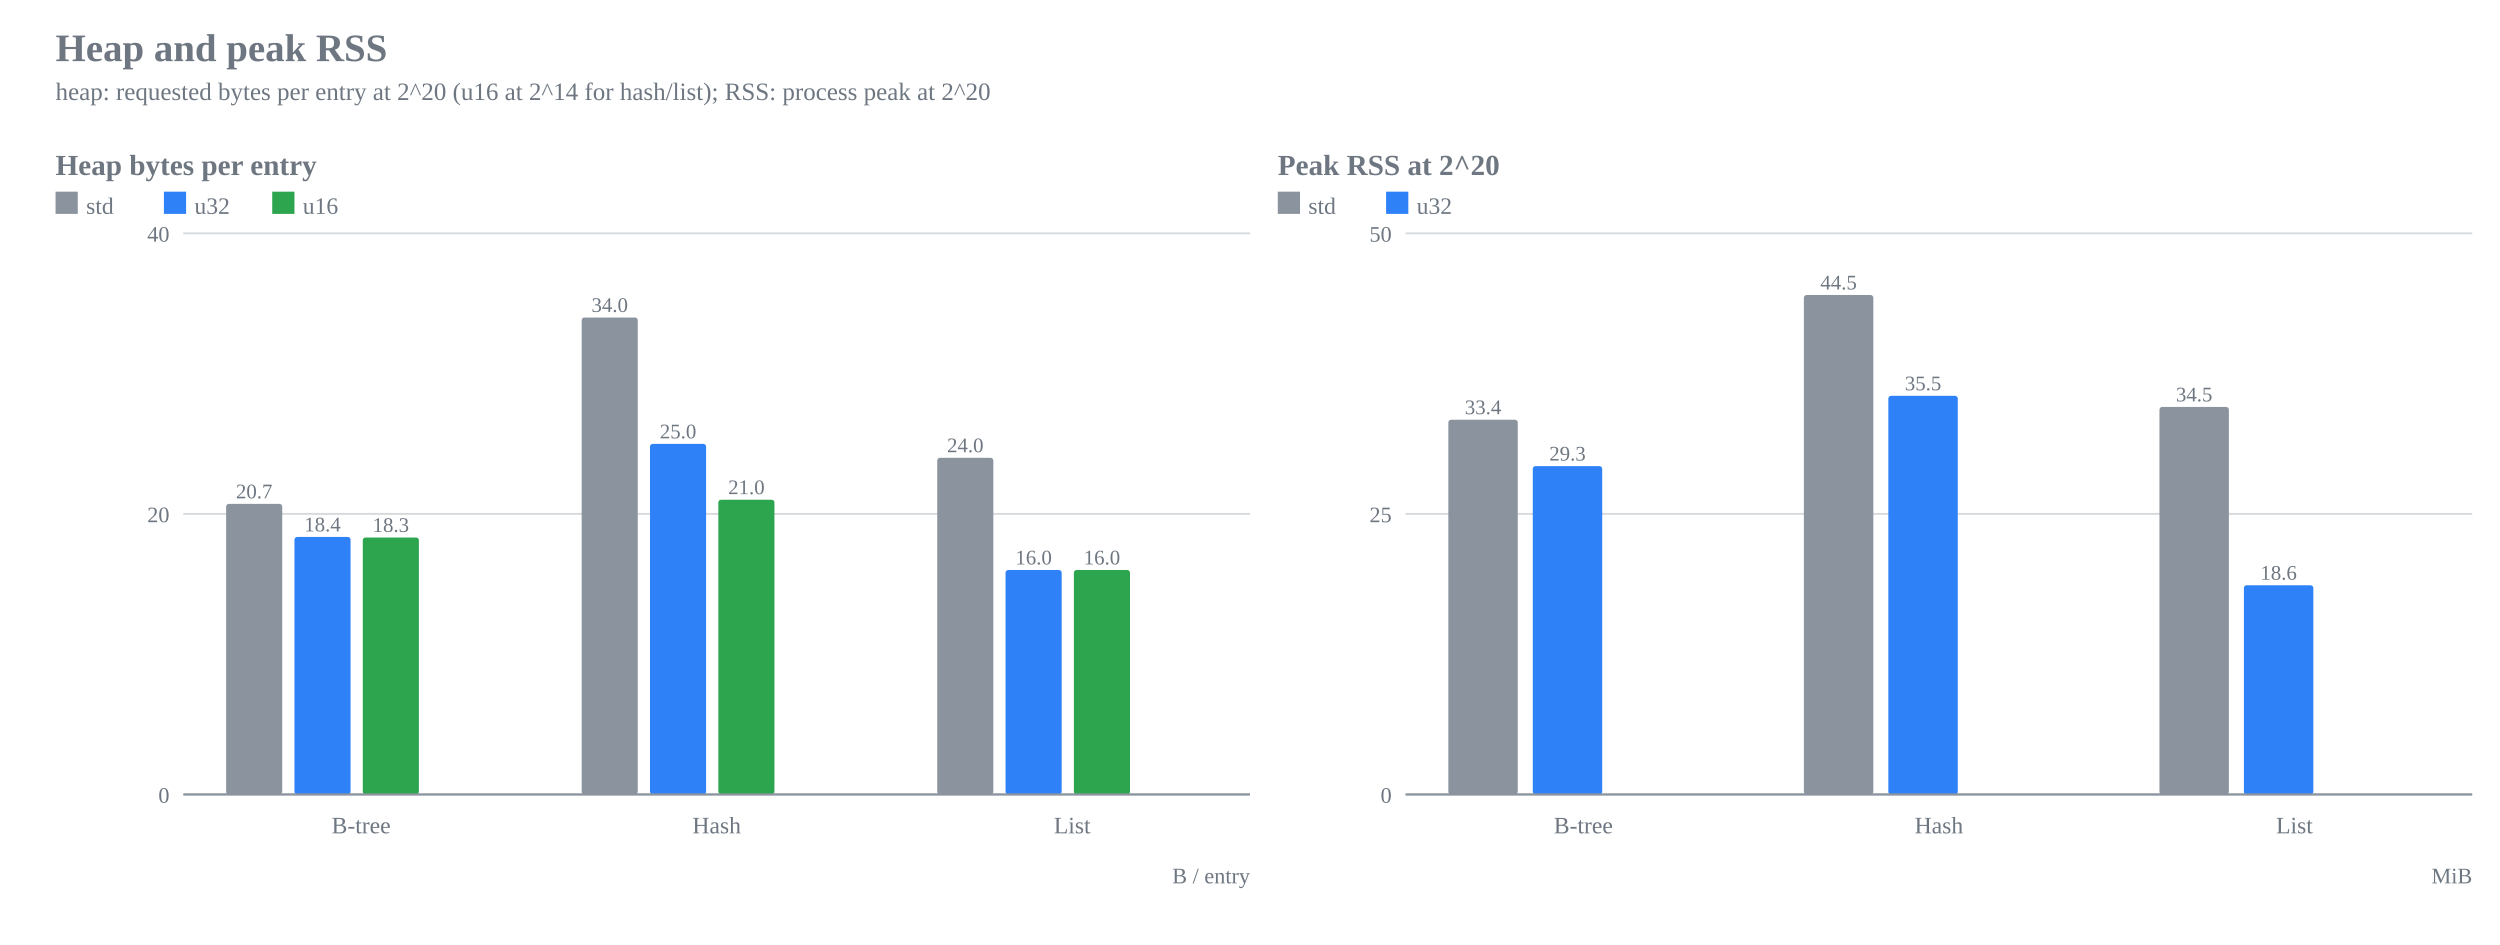
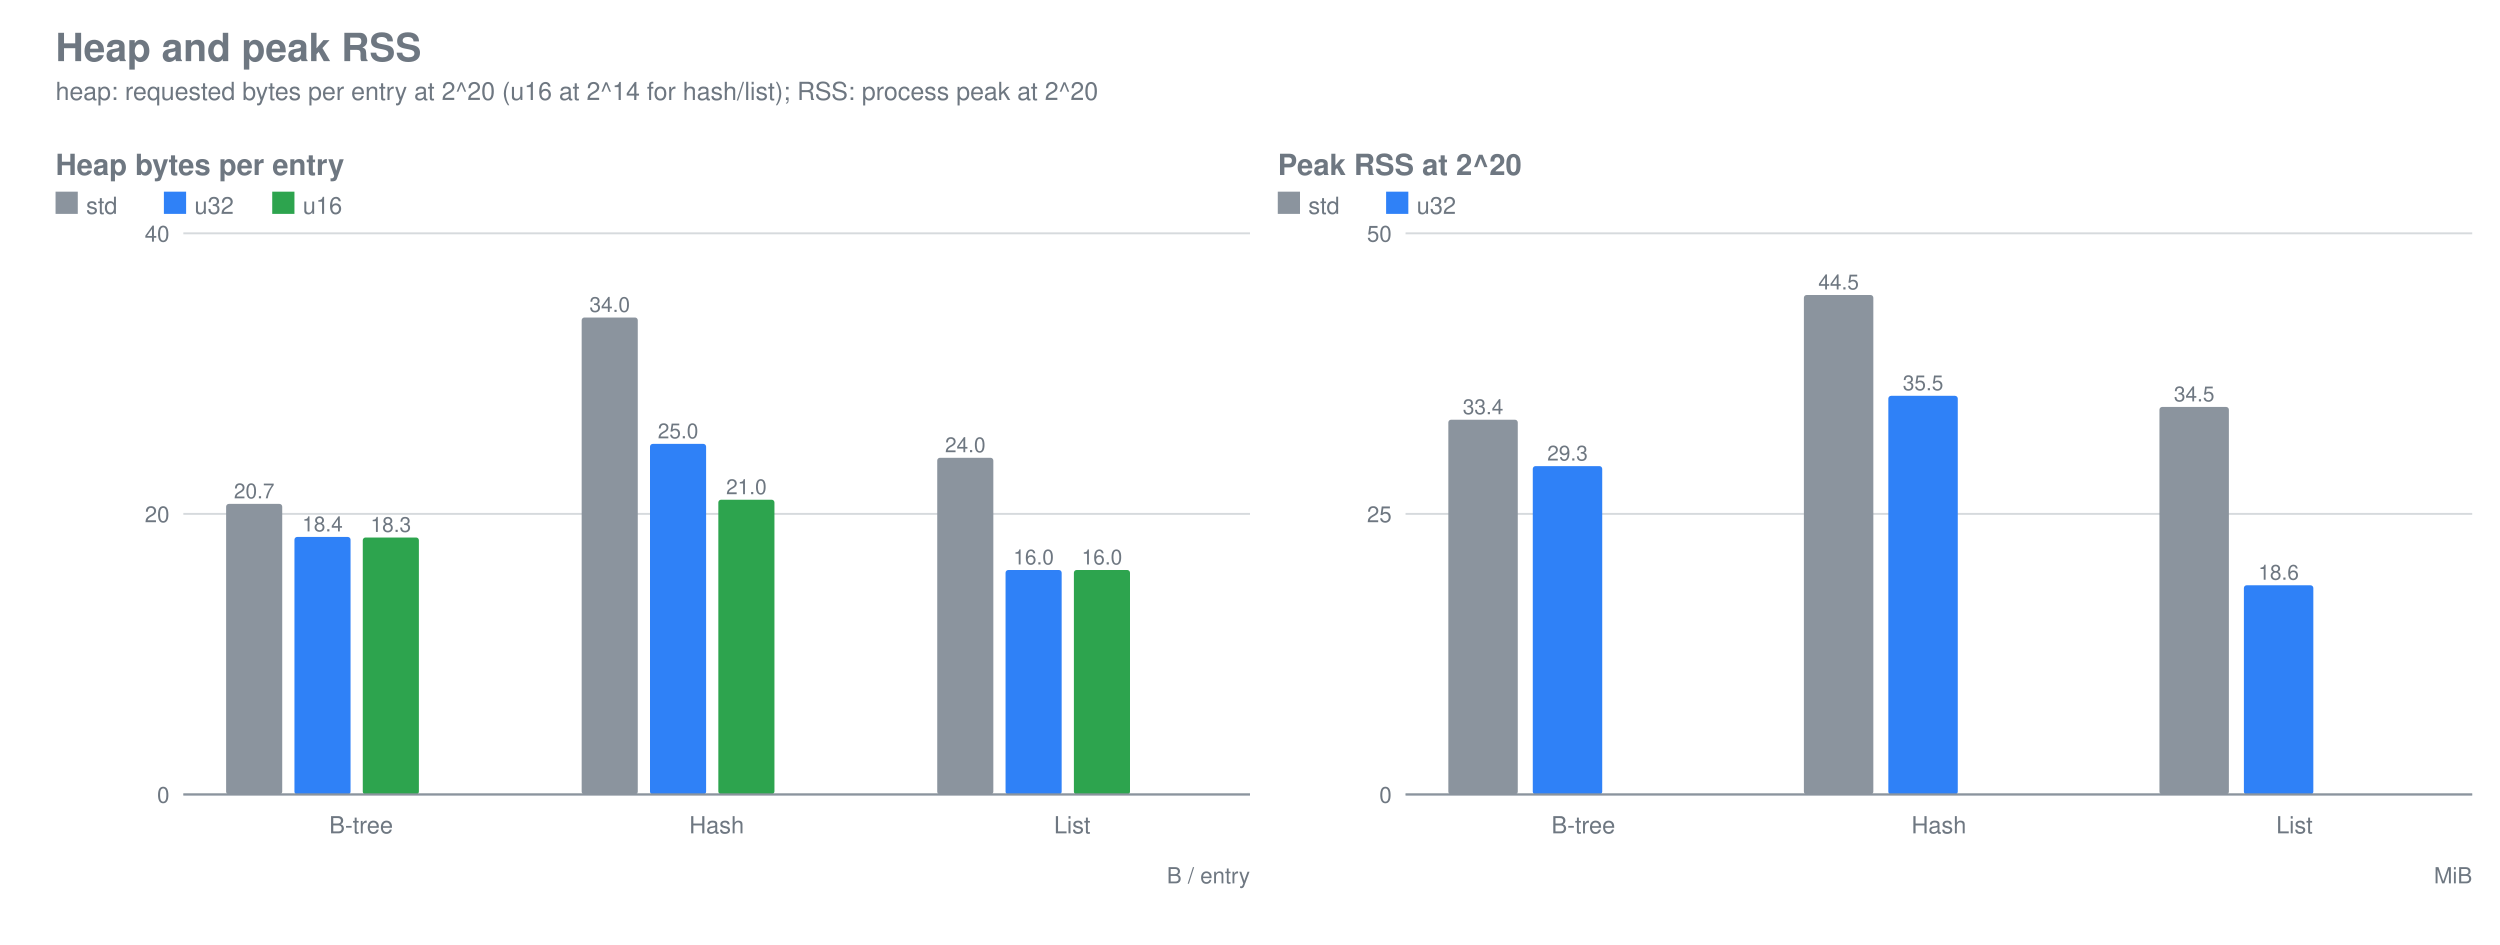
- <svg xmlns="http://www.w3.org/2000/svg" viewBox="0 0 900 340" role="img">
+ <svg xmlns="http://www.w3.org/2000/svg" viewBox="0 0 900 340" role="img" font-family="-apple-system,Segoe UI,Helvetica,Arial,sans-serif">
  <text x="20" y="22" font-size="14" font-weight="600" fill="#6e7781">Heap and peak RSS</text>
  <text x="20" y="36" font-size="9" fill="#6e7781">heap: requested bytes per entry at 2^20 (u16 at 2^14 for hash/list); RSS: process peak at 2^20</text>
  <g transform="translate(20,50)">
    <text x="0" y="13" font-size="10.5" font-weight="600" fill="#6e7781">Heap bytes per entry</text>
    <rect x="0" y="19" width="8" height="8" fill="#8b949e" />
    <text x="11" y="27" font-size="8.5" fill="#6e7781">std</text>
    <rect x="39.0" y="19" width="8" height="8" fill="#2f81f7" />
    <text x="50.0" y="27" font-size="8.5" fill="#6e7781">u32</text>
    <rect x="78.0" y="19" width="8" height="8" fill="#2da44e" />
    <text x="89.0" y="27" font-size="8.5" fill="#6e7781">u16</text>
    <line x1="46" y1="236.0" x2="430" y2="236.0" stroke="#8b949e" stroke-opacity="0.35" stroke-width="0.7" />
    <text x="41" y="239.0" font-size="8" text-anchor="end" fill="#6e7781">0</text>
    <line x1="46" y1="135.0" x2="430" y2="135.0" stroke="#8b949e" stroke-opacity="0.35" stroke-width="0.7" />
    <text x="41" y="138.0" font-size="8" text-anchor="end" fill="#6e7781">20</text>
    <line x1="46" y1="34.0" x2="430" y2="34.0" stroke="#8b949e" stroke-opacity="0.35" stroke-width="0.7" />
    <text x="41" y="37.0" font-size="8" text-anchor="end" fill="#6e7781">40</text>
    <rect x="61.4" y="131.4" width="20.2" height="104.6" fill="#8b949e" rx="1" />
    <text x="71.5" y="129.4" font-size="7.5" text-anchor="middle" fill="#6e7781">20.7</text>
    <rect x="86.0" y="143.3" width="20.2" height="92.7" fill="#2f81f7" rx="1" />
    <text x="96.1" y="141.3" font-size="7.5" text-anchor="middle" fill="#6e7781">18.4</text>
    <rect x="110.6" y="143.5" width="20.2" height="92.5" fill="#2da44e" rx="1" />
    <text x="120.7" y="141.5" font-size="7.5" text-anchor="middle" fill="#6e7781">18.3</text>
    <text x="110.0" y="250" font-size="8.5" text-anchor="middle" fill="#6e7781">B-tree</text>
    <rect x="189.4" y="64.3" width="20.2" height="171.7" fill="#8b949e" rx="1" />
    <text x="199.5" y="62.3" font-size="7.5" text-anchor="middle" fill="#6e7781">34.0</text>
    <rect x="214.0" y="109.8" width="20.2" height="126.2" fill="#2f81f7" rx="1" />
    <text x="224.1" y="107.8" font-size="7.5" text-anchor="middle" fill="#6e7781">25.0</text>
    <rect x="238.6" y="129.9" width="20.2" height="106.0" fill="#2da44e" rx="1" />
    <text x="248.7" y="127.9" font-size="7.5" text-anchor="middle" fill="#6e7781">21.0</text>
    <text x="238.0" y="250" font-size="8.5" text-anchor="middle" fill="#6e7781">Hash</text>
    <rect x="317.4" y="114.8" width="20.2" height="121.2" fill="#8b949e" rx="1" />
    <text x="327.5" y="112.8" font-size="7.5" text-anchor="middle" fill="#6e7781">24.0</text>
    <rect x="342.0" y="155.2" width="20.2" height="80.8" fill="#2f81f7" rx="1" />
    <text x="352.1" y="153.2" font-size="7.5" text-anchor="middle" fill="#6e7781">16.0</text>
    <rect x="366.6" y="155.2" width="20.2" height="80.8" fill="#2da44e" rx="1" />
    <text x="376.7" y="153.2" font-size="7.5" text-anchor="middle" fill="#6e7781">16.0</text>
    <text x="366.0" y="250" font-size="8.5" text-anchor="middle" fill="#6e7781">List</text>
    <line x1="46" y1="236" x2="430" y2="236" stroke="#8b949e" stroke-width="0.8" />
    <text x="430" y="268" font-size="8" text-anchor="end" fill="#6e7781">B / entry</text>
  </g>
  <g transform="translate(460,50)">
    <text x="0" y="13" font-size="10.5" font-weight="600" fill="#6e7781">Peak RSS at 2^20</text>
    <rect x="0" y="19" width="8" height="8" fill="#8b949e" />
    <text x="11" y="27" font-size="8.5" fill="#6e7781">std</text>
    <rect x="39.0" y="19" width="8" height="8" fill="#2f81f7" />
    <text x="50.0" y="27" font-size="8.5" fill="#6e7781">u32</text>
    <line x1="46" y1="236.0" x2="430" y2="236.0" stroke="#8b949e" stroke-opacity="0.35" stroke-width="0.7" />
    <text x="41" y="239.0" font-size="8" text-anchor="end" fill="#6e7781">0</text>
    <line x1="46" y1="135.0" x2="430" y2="135.0" stroke="#8b949e" stroke-opacity="0.35" stroke-width="0.7" />
    <text x="41" y="138.0" font-size="8" text-anchor="end" fill="#6e7781">25</text>
    <line x1="46" y1="34.0" x2="430" y2="34.0" stroke="#8b949e" stroke-opacity="0.35" stroke-width="0.7" />
    <text x="41" y="37.0" font-size="8" text-anchor="end" fill="#6e7781">50</text>
    <rect x="61.4" y="101.1" width="25.0" height="134.9" fill="#8b949e" rx="1" />
    <text x="73.9" y="99.1" font-size="7.5" text-anchor="middle" fill="#6e7781">33.4</text>
    <rect x="91.8" y="117.8" width="25.0" height="118.2" fill="#2f81f7" rx="1" />
    <text x="104.3" y="115.8" font-size="7.5" text-anchor="middle" fill="#6e7781">29.3</text>
    <text x="110.0" y="250" font-size="8.5" text-anchor="middle" fill="#6e7781">B-tree</text>
    <rect x="189.4" y="56.2" width="25.0" height="179.8" fill="#8b949e" rx="1" />
    <text x="201.9" y="54.2" font-size="7.5" text-anchor="middle" fill="#6e7781">44.5</text>
    <rect x="219.8" y="92.5" width="25.0" height="143.5" fill="#2f81f7" rx="1" />
    <text x="232.3" y="90.5" font-size="7.5" text-anchor="middle" fill="#6e7781">35.5</text>
    <text x="238.0" y="250" font-size="8.5" text-anchor="middle" fill="#6e7781">Hash</text>
    <rect x="317.4" y="96.5" width="25.0" height="139.5" fill="#8b949e" rx="1" />
    <text x="329.9" y="94.5" font-size="7.5" text-anchor="middle" fill="#6e7781">34.5</text>
    <rect x="347.8" y="160.7" width="25.0" height="75.3" fill="#2f81f7" rx="1" />
    <text x="360.3" y="158.7" font-size="7.5" text-anchor="middle" fill="#6e7781">18.6</text>
    <text x="366.0" y="250" font-size="8.5" text-anchor="middle" fill="#6e7781">List</text>
    <line x1="46" y1="236" x2="430" y2="236" stroke="#8b949e" stroke-width="0.8" />
    <text x="430" y="268" font-size="8" text-anchor="end" fill="#6e7781">MiB</text>
  </g>
</svg>
